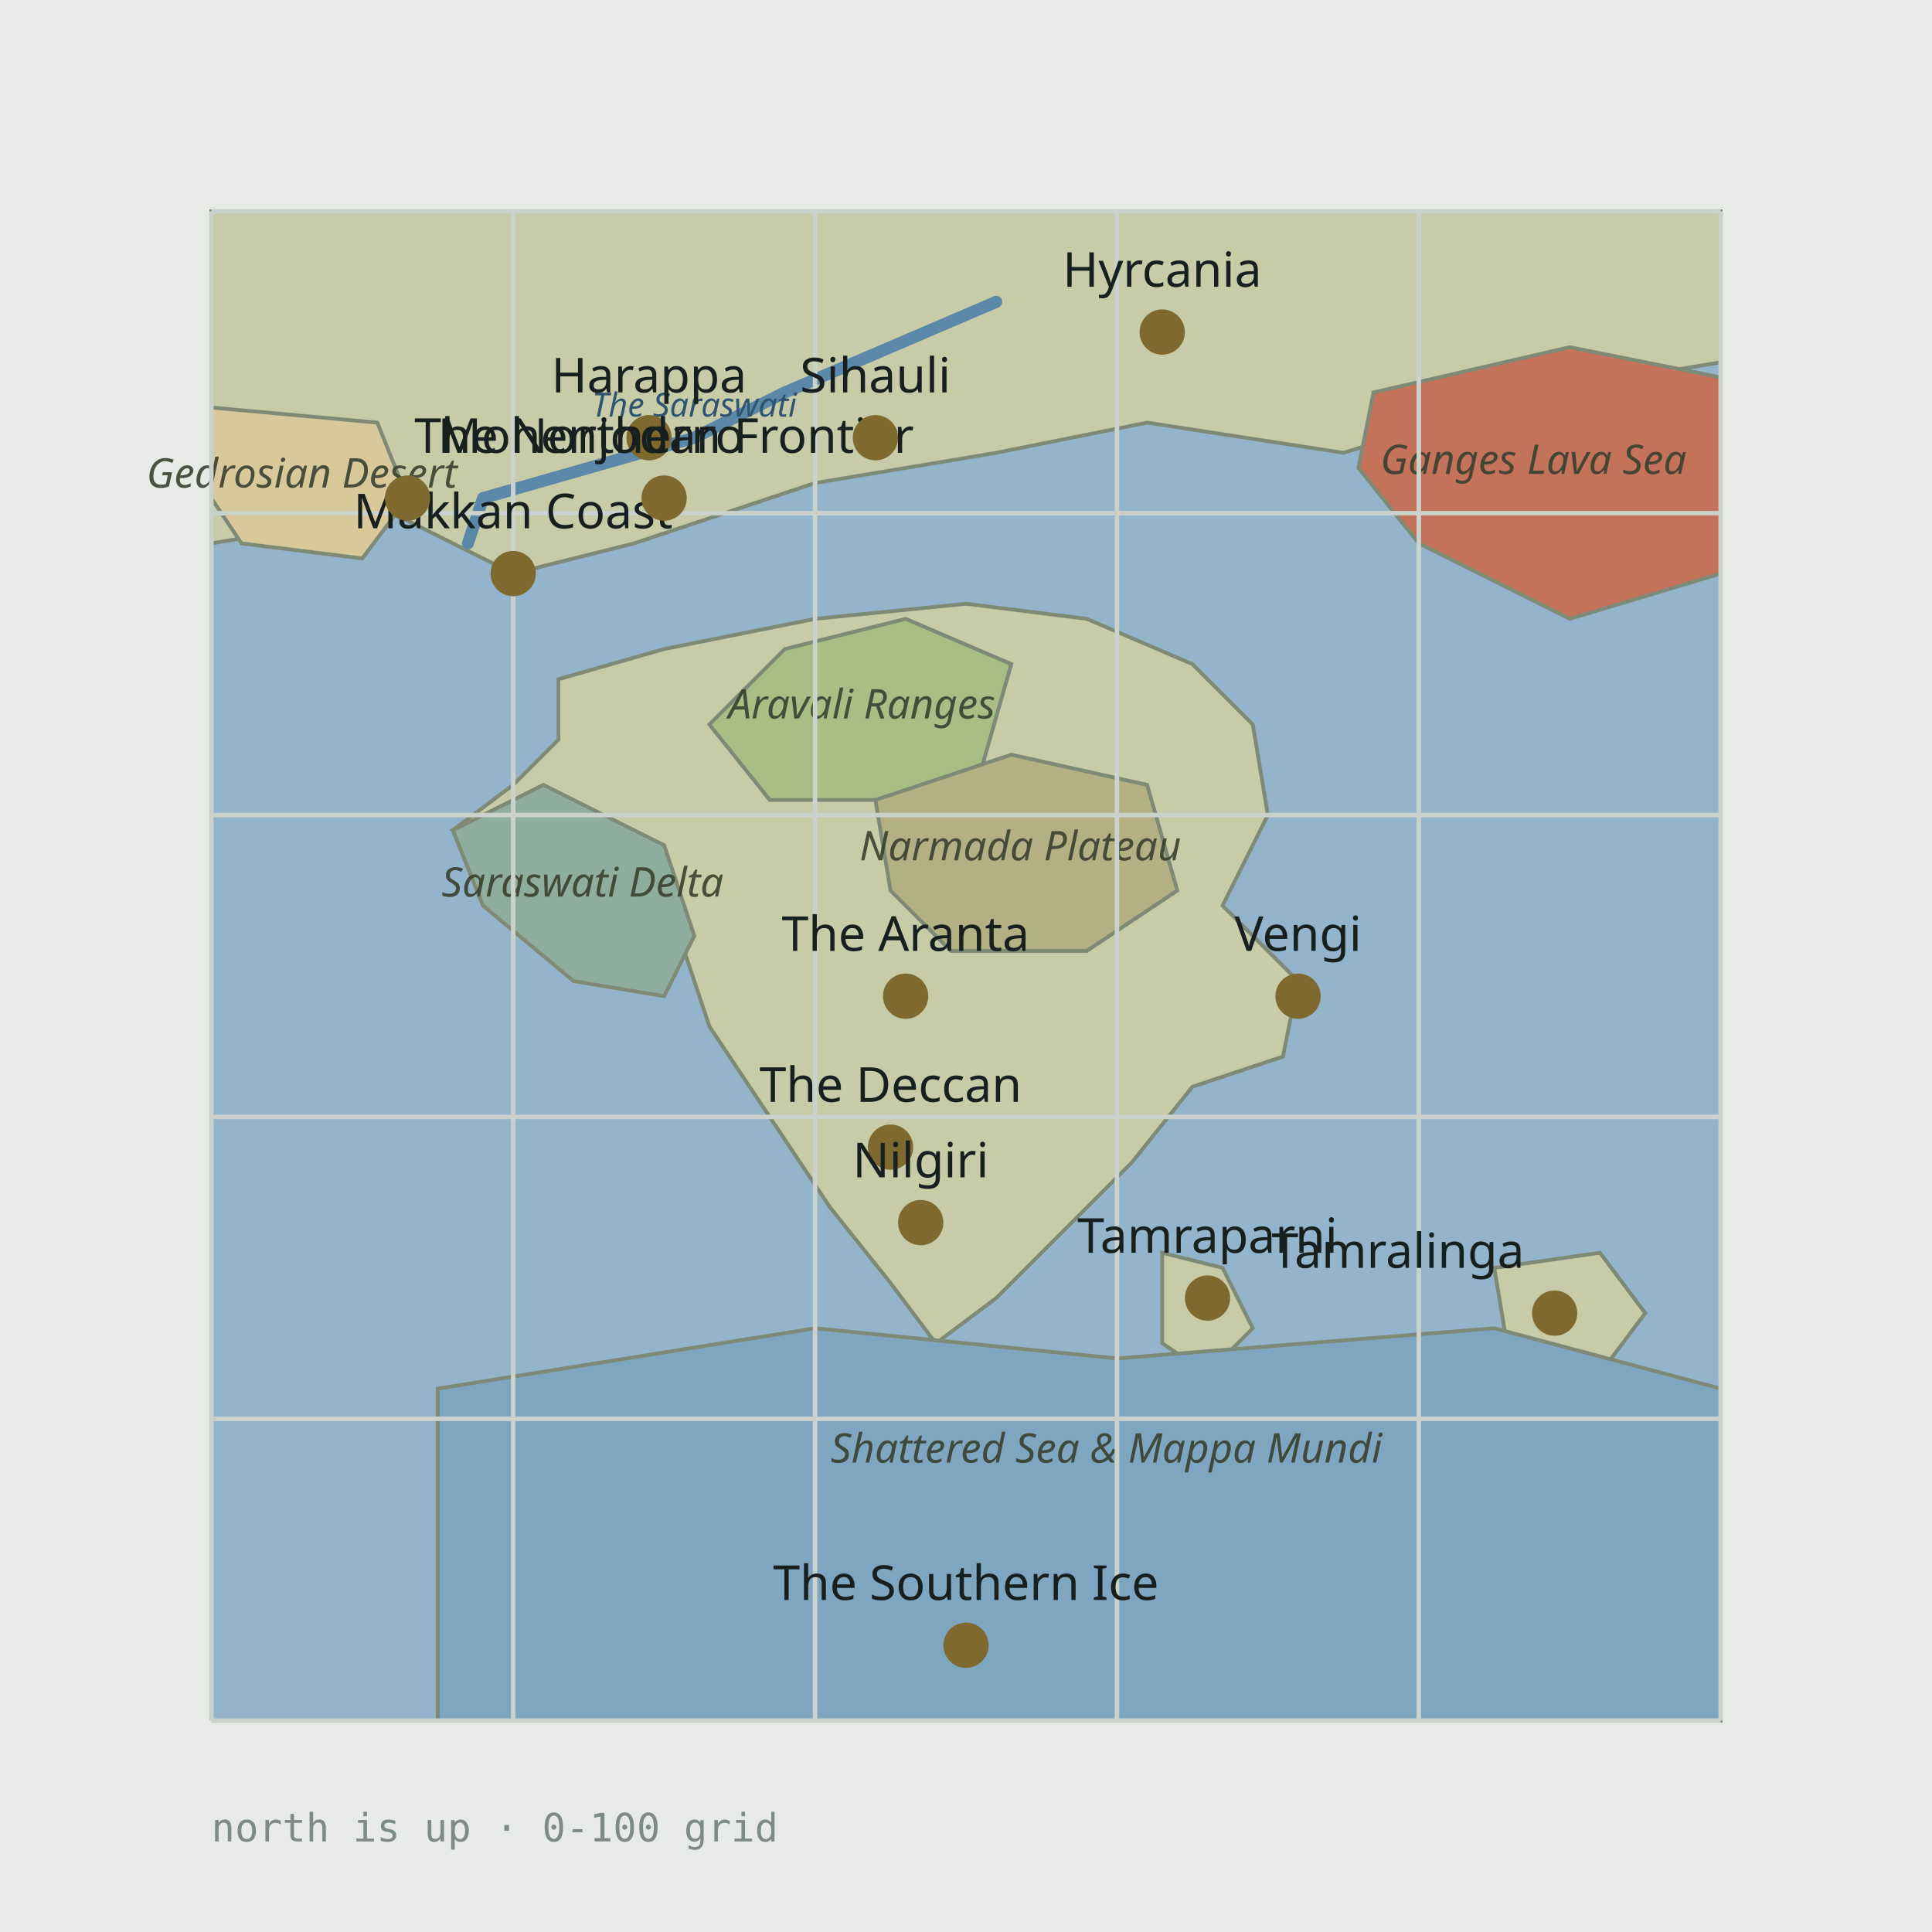
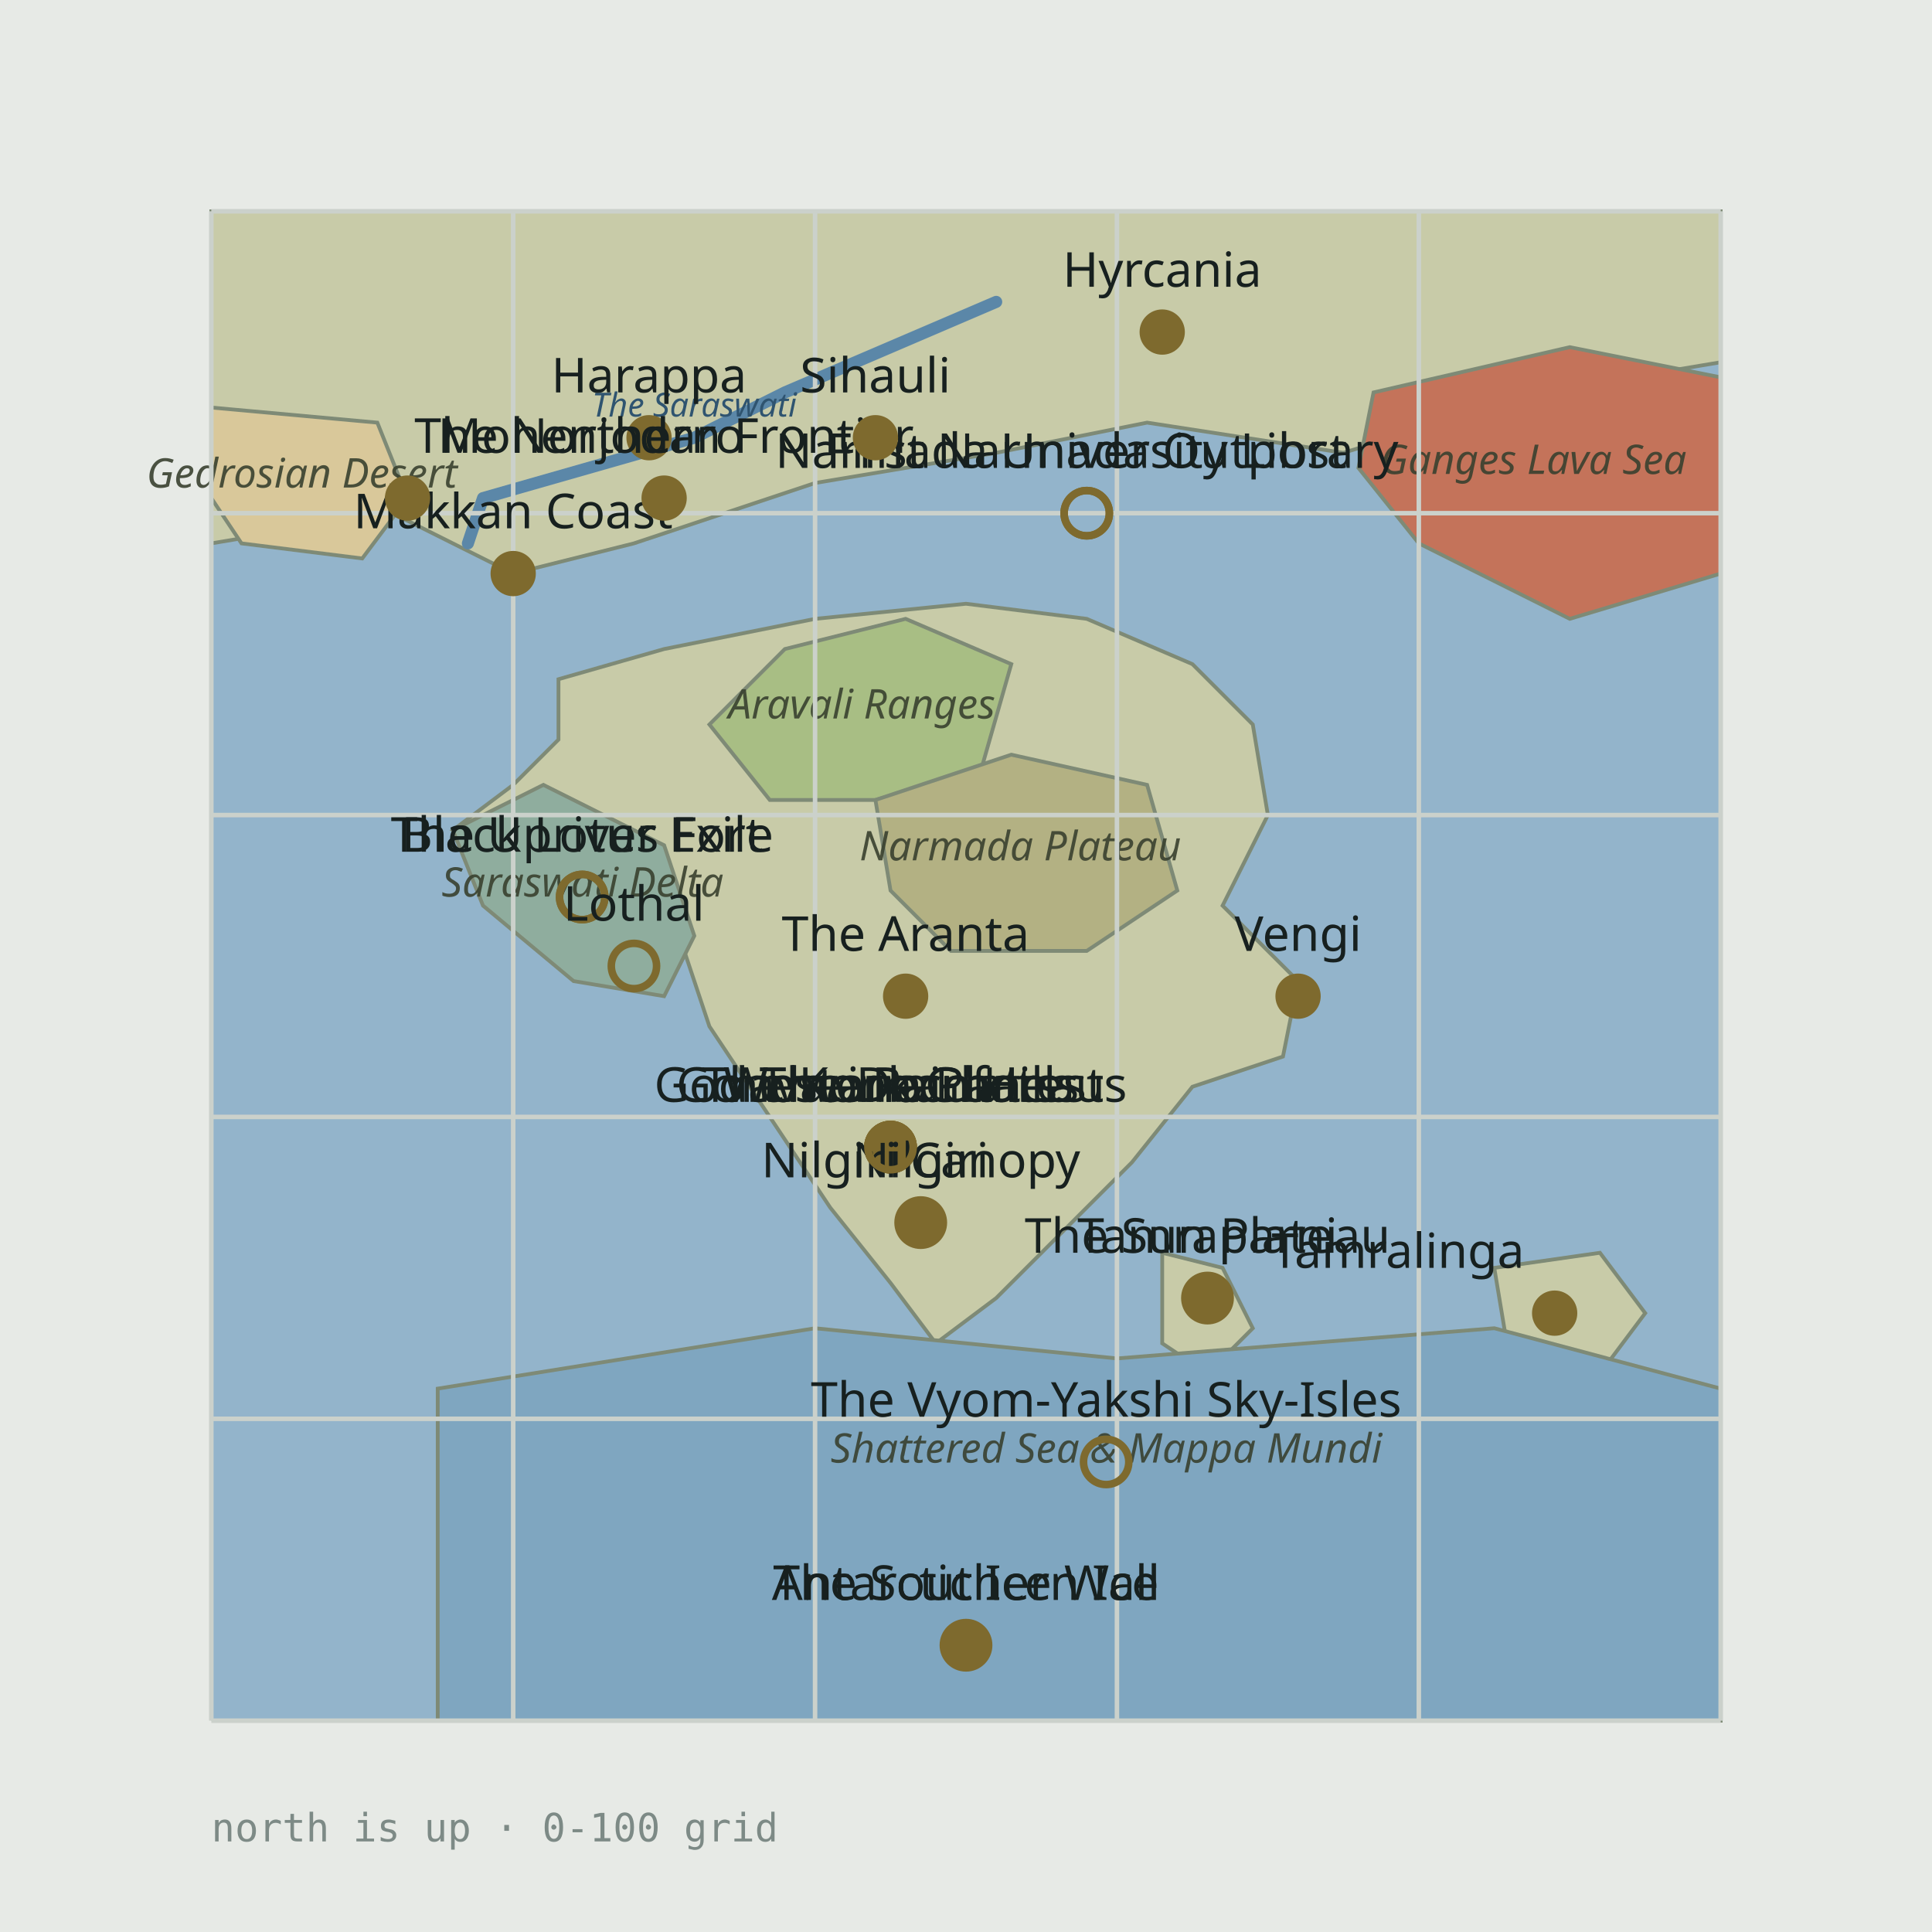
<svg xmlns="http://www.w3.org/2000/svg" viewBox="-14 -14 128 128" width="720" role="img" aria-label="Map of Current Era (Age of Machinery)">
  <style>
  .bg{fill:#E7EAE6}.grid{stroke:#CBD1CB;stroke-width:.3}.edge{stroke:#AFB8B1;stroke-width:.6}
  .dot{fill:#2C5C8F}.dot-place{fill:#7E6A2E}
+   .dot-within{fill:none;stroke:#7E6A2E;stroke-width:.5}
  .lbl{fill:#17201F;font:3.2px Archivo,sans-serif}
  .cap{fill:#7D8A86;font:2.6px 'JetBrains Mono',monospace}
  .sea{fill:#93B4CB} .land{fill:#C8CBA8}
  polygon{stroke:#7E8A76;stroke-width:.25}
  .rgn{fill:#39402F;font:2.7px Archivo,sans-serif;font-style:italic;opacity:.9}
  .course{fill:none;stroke:#5B87A8;stroke-width:.8;stroke-linejoin:round;stroke-linecap:round}
  .course-lbl{fill:#2F5470;font:2.2px Archivo,sans-serif;font-style:italic}
  .t-desert{fill:#D9C89A}.t-plains{fill:#A8BE84}.t-forest{fill:#7EA46E}.t-wetland{fill:#8FAD9E}.t-hills{fill:#B3B183}.t-mountains{fill:#A9A79C}.t-river{fill:#8FB3C4}.t-coast{fill:#D8CBA0}.t-sea{fill:#7FA6C0}.t-lava_field{fill:#C4735A}
  @media(prefers-color-scheme:dark){
   .bg{fill:#121817}.grid{stroke:#28322F}.edge{stroke:#3E4C4E}
-    .dot{fill:#74A8DA}.dot-place{fill:#CBAE6A}.lbl{fill:#E2E7E3}.cap{fill:#78857F}
+    .dot{fill:#74A8DA}.dot-place{fill:#CBAE6A}.dot-within{fill:none;stroke:#CBAE6A}   .lbl{fill:#E2E7E3}.cap{fill:#78857F}
   .sea{fill:#18242E} .land{fill:#2A3026}
   polygon{stroke:#3A4436} .rgn{fill:#9FB09A}
   .course{stroke:#6E9CBD} .course-lbl{fill:#9DBDD4}
   .t-desert{fill:#3B3524}.t-plains{fill:#2A3520}.t-forest{fill:#20301E}.t-wetland{fill:#1E2E2A}.t-hills{fill:#302E20}.t-mountains{fill:#2C2B26}.t-river{fill:#1D2E36}.t-coast{fill:#393322}.t-sea{fill:#1B2C36}.t-lava_field{fill:#3A1C15}
  }
</style>
  <rect class="bg" x="-14" y="-14" width="128" height="128" />
  <rect class="sea" x="0" y="0" width="100" height="100" />
  <polygon class="land" points="23,31 30,29 40,27 50,26 58,27 65,30 69,34 70,40 67,46 72,51 71,56 65,58 61,63 57,67 52,72 48,75 45,71 41,66 37,60 33,54 31,48 30,45 25,44 19,43 16,41 20,38 23,35" />
  <polygon class="land" points="0,0 100,0 100,10 88,12 75,16 62,14 52,16 40,18 28,22 20,24 12,20 0,22" />
  <polygon class="land" points="85,70 92,69 95,73 92,77 86,76" />
  <polygon class="land" points="63,69 67,70 69,74 66,77 63,75" />
  <polygon class="t-plains" points="33,34 38,29 46,27 53,30 51,37 44,39 37,39" />
  <text class="rgn" x="43.1" y="33.6" text-anchor="middle">Aravali Ranges</text>
  <polygon class="t-lava_field" points="77,12 90,9 100,11 100,24 90,27 80,22 76,17" />
  <text class="rgn" x="87.6" y="17.4" text-anchor="middle">Ganges Lava Sea</text>
  <polygon class="t-desert" points="0,13 11,14 13,19 10,23 2,22 0,19" />
  <text class="rgn" x="6.0" y="18.3" text-anchor="middle">Gedrosian Desert</text>
  <polygon class="t-hills" points="44,39 53,36 62,38 64,45 58,49 49,49 45,45" />
  <text class="rgn" x="53.6" y="43.0" text-anchor="middle">Narmada Plateau</text>
  <polygon class="t-wetland" points="16,41 22,38 30,42 32,48 30,52 24,51 18,46" />
  <text class="rgn" x="24.6" y="45.4" text-anchor="middle">Saraswati Delta</text>
  <polygon class="t-sea" points="15,78 40,74 60,76 85,74 100,78 100,100 15,100" />
  <text class="rgn" x="59.3" y="82.9" text-anchor="middle">Shattered Sea &amp; Mappa Mundi</text>
  <polyline class="course" points="52,6 45,9 38,12 32,15 25,17 18,19 17,22" />
  <text class="course-lbl" x="32.0" y="13.6" text-anchor="middle">The Saraswati</text>
  <line class="grid" x1="0" y1="0" x2="0" y2="100" />
  <line class="grid" x1="0" y1="0" x2="100" y2="0" />
  <line class="grid" x1="20" y1="0" x2="20" y2="100" />
  <line class="grid" x1="0" y1="20" x2="100" y2="20" />
  <line class="grid" x1="40" y1="0" x2="40" y2="100" />
  <line class="grid" x1="0" y1="40" x2="100" y2="40" />
  <line class="grid" x1="60" y1="0" x2="60" y2="100" />
  <line class="grid" x1="0" y1="60" x2="100" y2="60" />
  <line class="grid" x1="80" y1="0" x2="80" y2="100" />
  <line class="grid" x1="0" y1="80" x2="100" y2="80" />
  <line class="grid" x1="100" y1="0" x2="100" y2="100" />
  <line class="grid" x1="0" y1="100" x2="100" y2="100" />
+   <circle class="dot-place dot-within" cx="50" cy="95" r="1.5" />
+   <text class="lbl" x="50" y="92" text-anchor="middle">Antarctic Ice Wall</text>
  <circle class="dot-place" cx="46" cy="52" r="1.5" />
  <text class="lbl" x="46" y="49" text-anchor="middle">The Aranta</text>
+   <circle class="dot-place dot-within" cx="24.571" cy="45.429" r="1.5" />
+   <text class="lbl" x="24.571" y="42.429" text-anchor="middle">Black Lotus Fort</text>
  <circle class="dot-place" cx="45" cy="62" r="1.5" />
  <text class="lbl" x="45" y="59" text-anchor="middle">The Deccan</text>
+   <circle class="dot-place dot-within" cx="45" cy="62" r="1.5" />
+   <text class="lbl" x="45" y="59" text-anchor="middle">Godavari Rainforests</text>
+   <circle class="dot-place dot-within" cx="45" cy="62" r="1.5" />
+   <text class="lbl" x="45" y="59" text-anchor="middle">Gondwana Plateau</text>
  <circle class="dot-place" cx="29" cy="15" r="1.5" />
  <text class="lbl" x="29" y="12" text-anchor="middle">Harappa</text>
  <circle class="dot-place" cx="63" cy="8" r="1.5" />
  <text class="lbl" x="63" y="5" text-anchor="middle">Hyrcania</text>
+   <circle class="dot-place dot-within" cx="45" cy="62" r="1.5" />
+   <text class="lbl" x="45" y="59" text-anchor="middle">The Konkan Hills</text>
  <circle class="dot-place" cx="20" cy="24" r="1.5" />
  <text class="lbl" x="20" y="21" text-anchor="middle">Makkan Coast</text>
  <circle class="dot-place" cx="13" cy="19" r="1.5" />
  <text class="lbl" x="15" y="16" text-anchor="start">Mohenjodaro</text>
+   <circle class="dot-place dot-within" cx="58" cy="20" r="1.5" />
+   <text class="lbl" x="58" y="17" text-anchor="middle">Narmada University Library</text>
+   <circle class="dot-place dot-within" cx="58" cy="20" r="1.5" />
+   <text class="lbl" x="58" y="17" text-anchor="middle">First Narmada Outpost</text>
  <circle class="dot-place" cx="47" cy="67" r="1.5" />
  <text class="lbl" x="47" y="64" text-anchor="middle">Nilgiri</text>
+   <circle class="dot-place dot-within" cx="47" cy="67" r="1.5" />
+   <text class="lbl" x="47" y="64" text-anchor="middle">Nilgiri Canopy</text>
  <circle class="dot-place" cx="30" cy="19" r="1.5" />
  <text class="lbl" x="30" y="16" text-anchor="middle">The Northern Frontier</text>
+   <circle class="dot-place dot-within" cx="59.286" cy="82.857" r="1.5" />
+   <text class="lbl" x="59.286" y="79.857" text-anchor="middle">The Vyom-Yakshi Sky-Isles</text>
  <circle class="dot-place" cx="44" cy="15" r="1.5" />
  <text class="lbl" x="44" y="12" text-anchor="middle">Sihauli</text>
  <circle class="dot-place" cx="50" cy="95" r="1.5" />
  <text class="lbl" x="50" y="92" text-anchor="middle">The Southern Ice</text>
+   <circle class="dot-place dot-within" cx="66" cy="72" r="1.5" />
+   <text class="lbl" x="66" y="69" text-anchor="middle">The Sun Plateau</text>
  <circle class="dot-place" cx="89" cy="73" r="1.5" />
  <text class="lbl" x="87" y="70" text-anchor="end">Tamralinga</text>
  <circle class="dot-place" cx="66" cy="72" r="1.5" />
  <text class="lbl" x="66" y="69" text-anchor="middle">Tamraparni</text>
+   <circle class="dot-place dot-within" cx="24.571" cy="45.429" r="1.5" />
+   <text class="lbl" x="24.571" y="42.429" text-anchor="middle">The Upriver Exile</text>
  <circle class="dot-place" cx="72" cy="52" r="1.5" />
  <text class="lbl" x="72" y="49" text-anchor="middle">Vengi</text>
+   <circle class="dot-place dot-within" cx="45" cy="62" r="1.5" />
+   <text class="lbl" x="45" y="59" text-anchor="middle">Western Ghats</text>
+   <circle class="dot-place dot-within" cx="28" cy="50" r="1.5" />
+   <text class="lbl" x="28" y="47" text-anchor="middle">Lothal</text>
  <text class="cap" x="0" y="108">north is up · 0-100 grid</text>
</svg>
